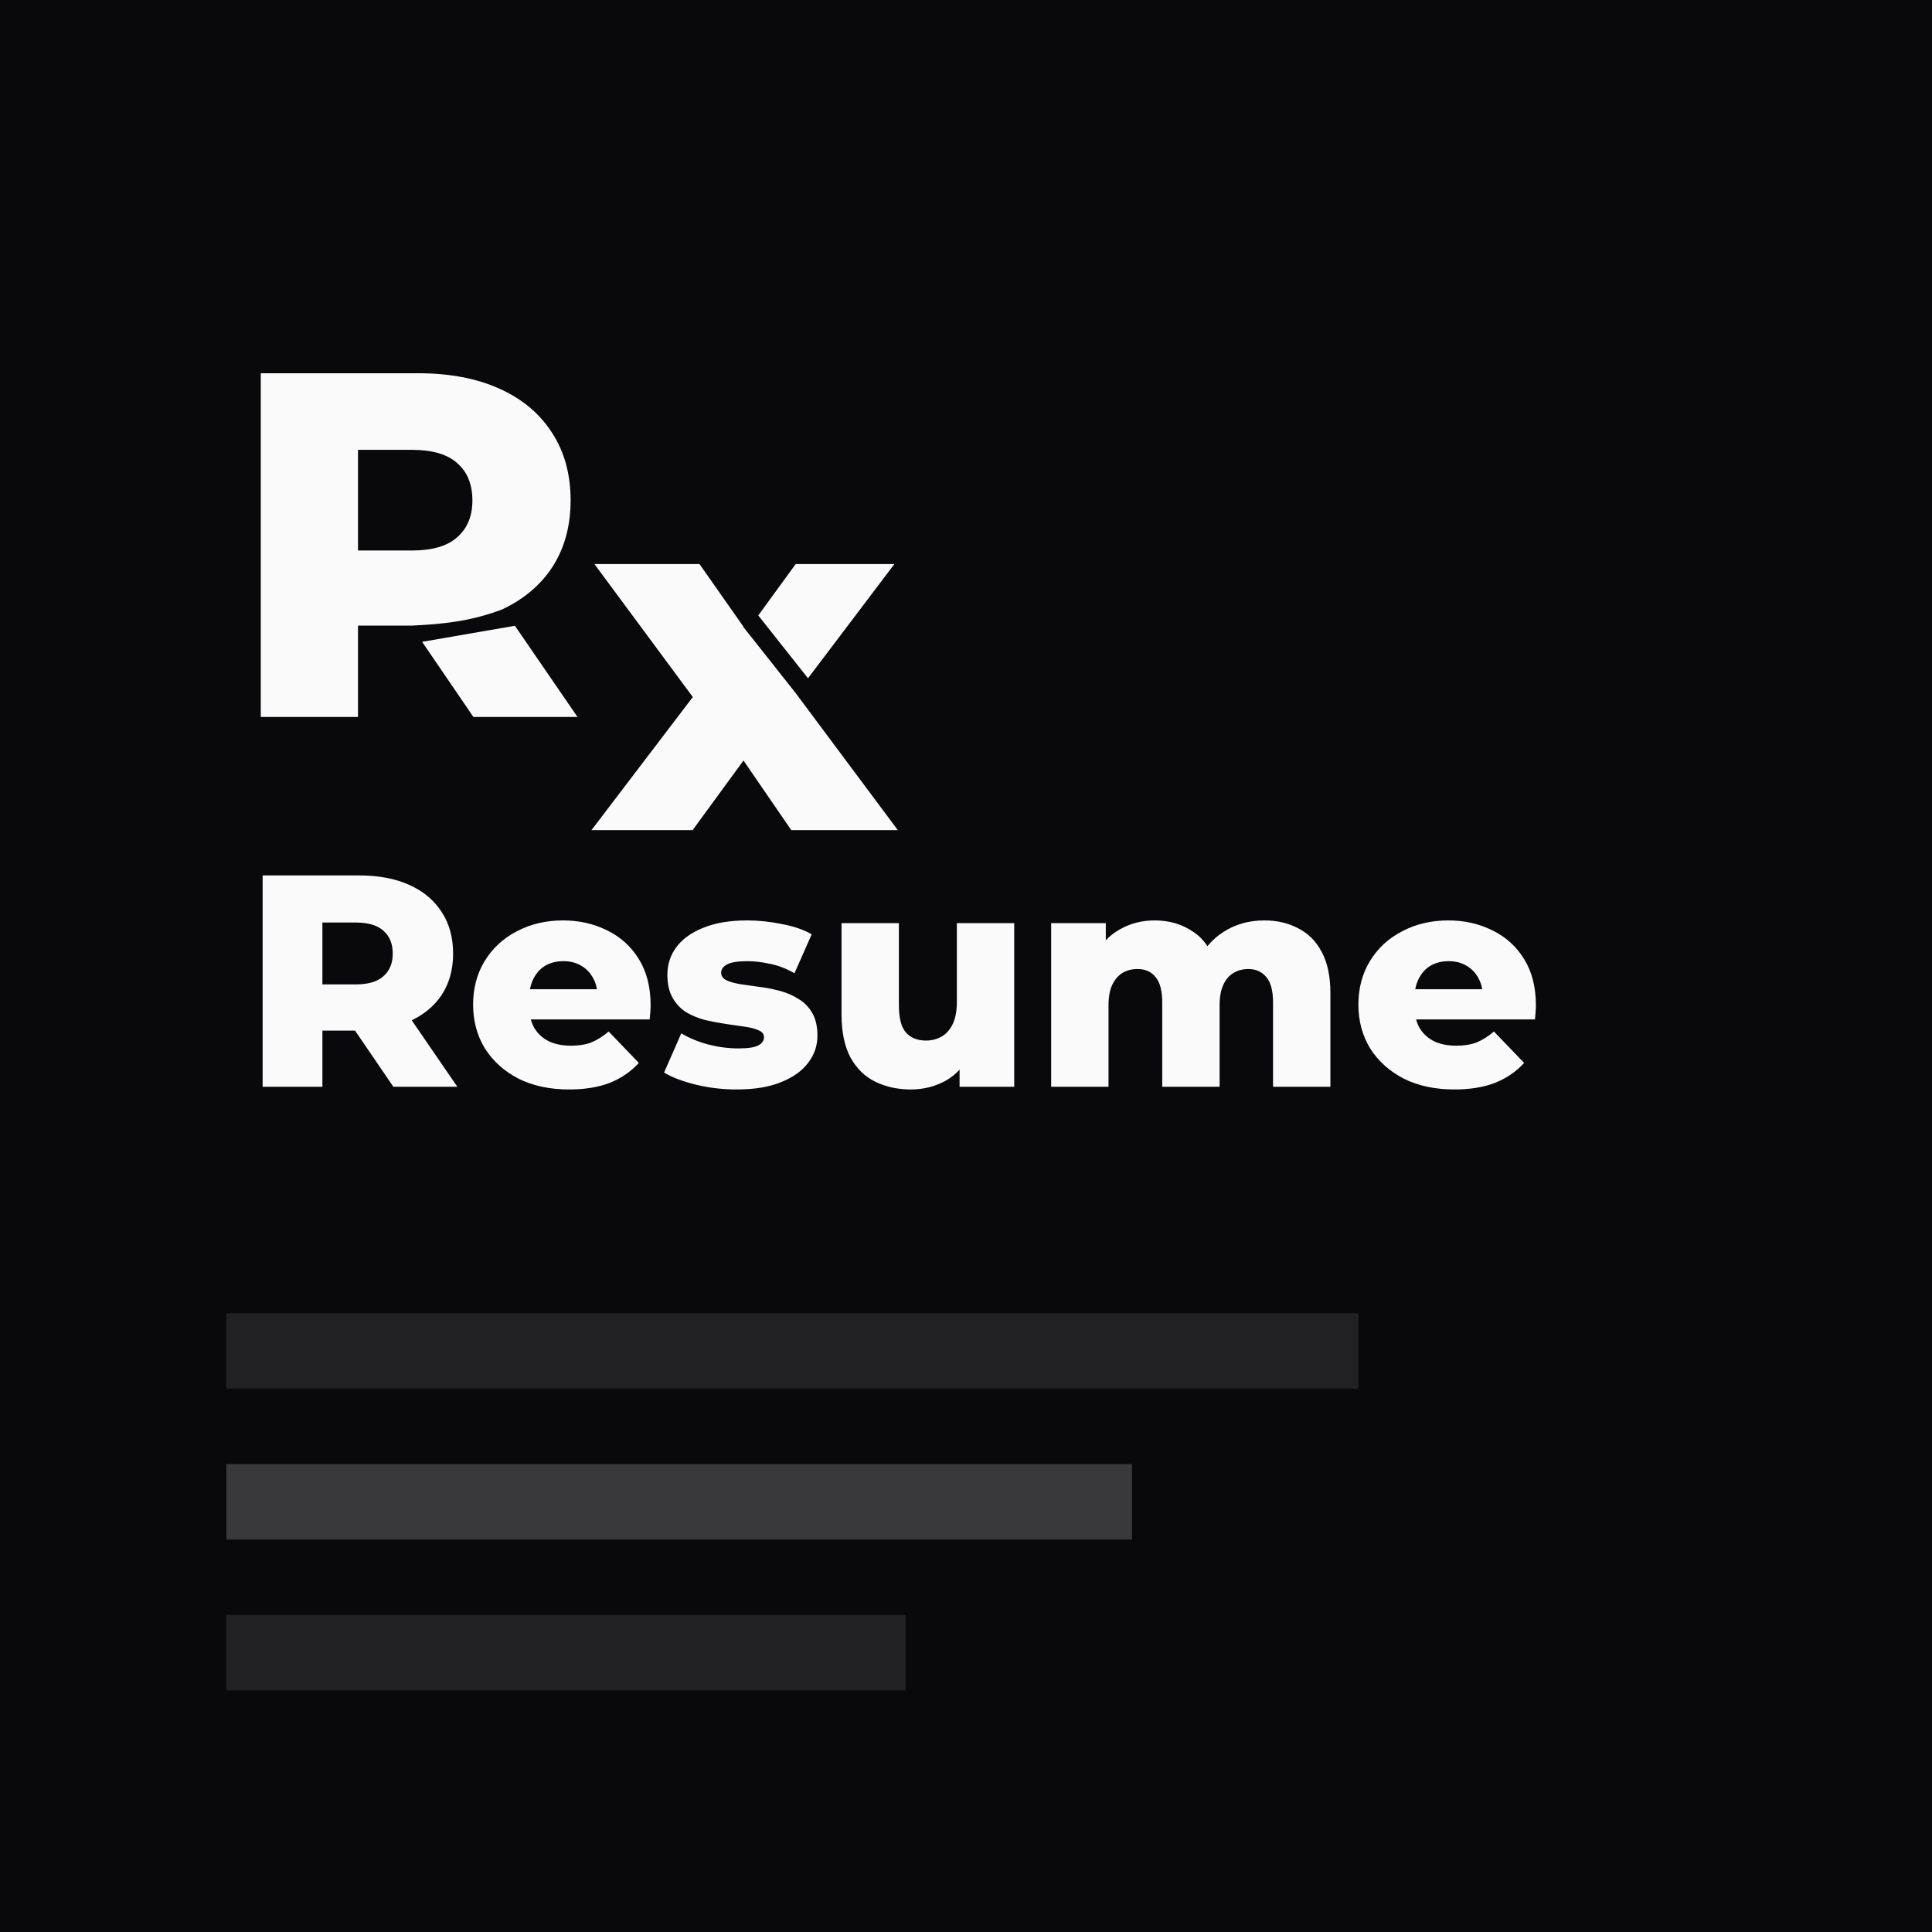
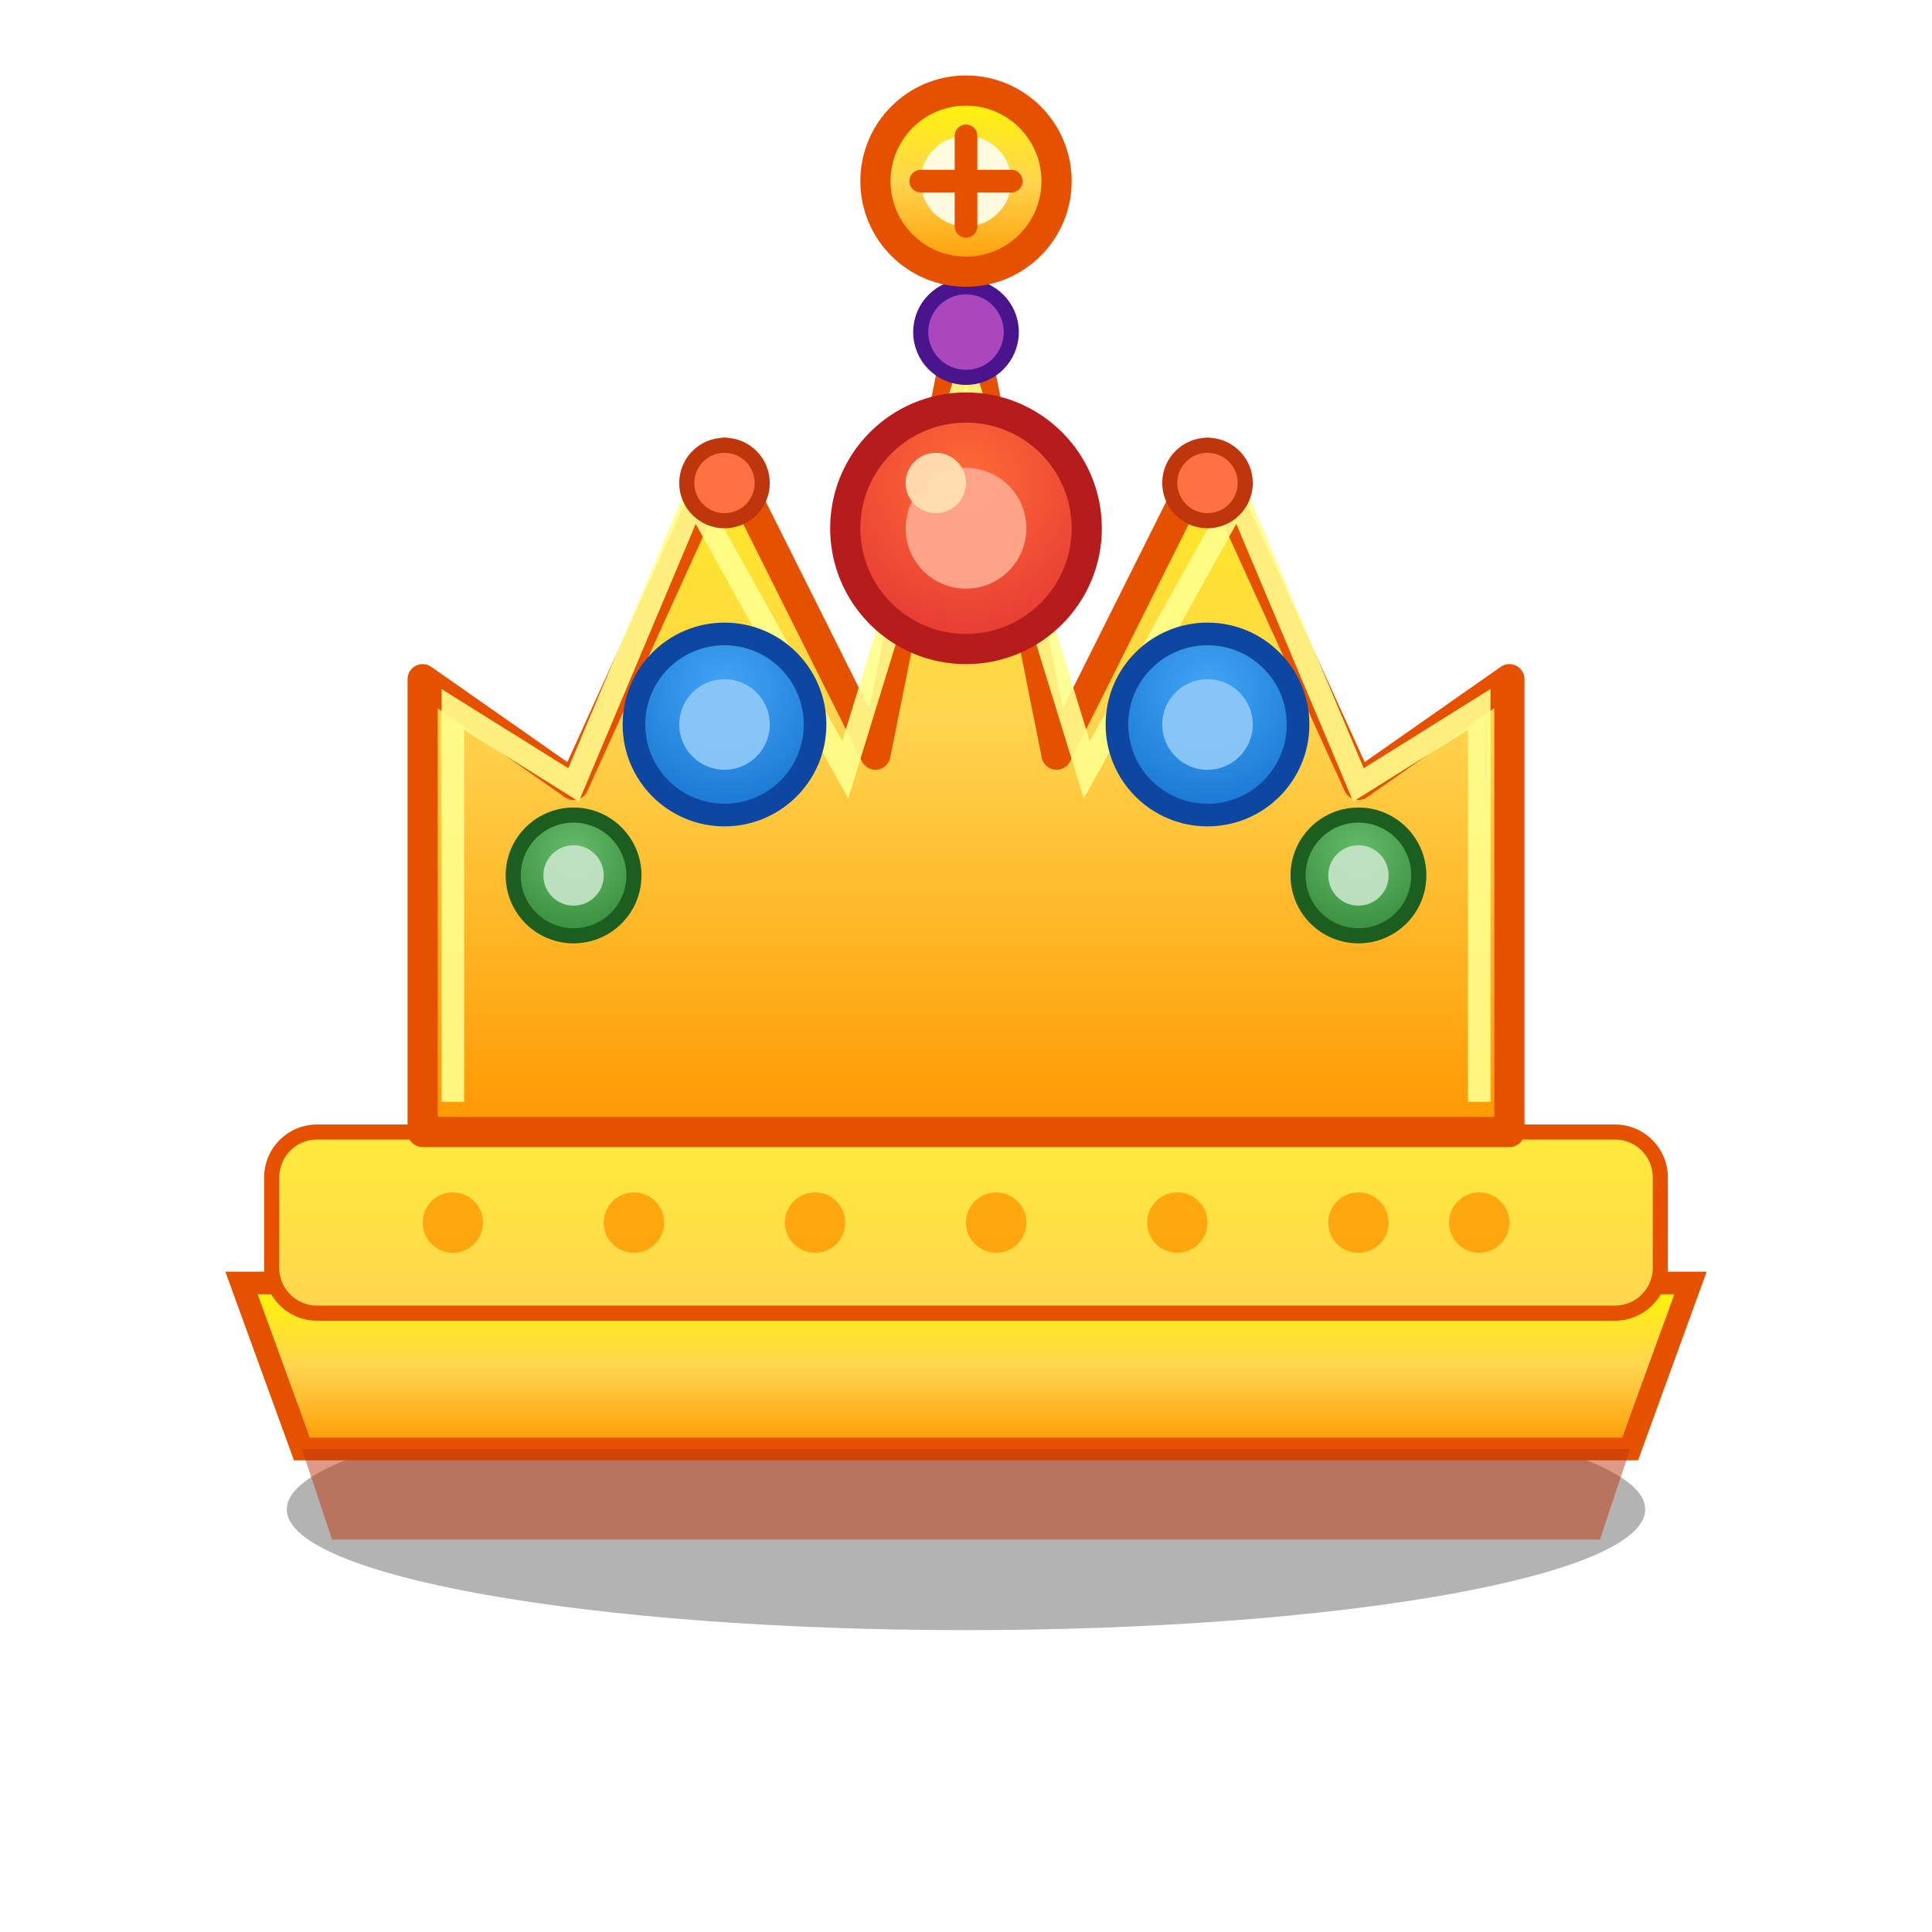
- <svg xmlns="http://www.w3.org/2000/svg" width="512" height="512" viewBox="0 0 512 512" fill="none">
-   <rect width="512" height="512" fill="#09090B" />
-   <path fill-rule="evenodd" clip-rule="evenodd" d="M183.603 184.722L156.74 220H183.545L197.032 201.54L209.701 220H237.938L211.008 183.874L211.014 183.866L210.81 183.608L205.927 177.44L197.895 167.292L197.882 167.31L197.669 167.007L196.926 166.068L196.98 166.025L185.367 149.472H157.52L183.603 184.722ZM200.951 163.096L214.129 179.747L237.027 149.472H210.872L200.951 163.096Z" fill="#FAFAFA" />
-   <path fill-rule="evenodd" clip-rule="evenodd" d="M69.109 98.912V190H94.874V165.797H108.938L108.938 165.797C108.943 165.797 108.948 165.797 108.953 165.797C118.377 165.381 125.285 164.448 133.094 161.494C133.195 161.455 133.296 161.417 133.397 161.378L133.382 161.356C138.893 158.705 143.19 155.066 146.273 150.442C149.569 145.41 151.218 139.468 151.218 132.615C151.218 125.675 149.569 119.689 146.273 114.658C142.976 109.539 138.292 105.636 132.219 102.946C126.234 100.257 119.077 98.912 110.749 98.912H69.109ZM136.456 165.836L111.867 170.09L125.453 190H153.039L136.456 165.836ZM94.874 145.888H109.187C114.566 145.888 118.556 144.716 121.159 142.374C123.848 140.032 125.193 136.779 125.193 132.615C125.193 128.364 123.848 125.068 121.159 122.725C118.556 120.383 114.566 119.212 109.187 119.212H94.874V145.888Z" fill="#FAFAFA" />
-   <path d="M69.6 288V232H95.2C100.32 232 104.72 232.827 108.4 234.48C112.133 236.133 115.013 238.533 117.04 241.68C119.067 244.773 120.08 248.453 120.08 252.72C120.08 256.933 119.067 260.587 117.04 263.68C115.013 266.72 112.133 269.067 108.4 270.72C104.72 272.32 100.32 273.12 95.2 273.12H78.4L85.44 266.48V288H69.6ZM104.24 288L90.32 267.6H107.2L121.2 288H104.24ZM85.44 268.16L78.4 260.88H94.24C97.547 260.88 100 260.16 101.6 258.72C103.253 257.28 104.08 255.28 104.08 252.72C104.08 250.107 103.253 248.08 101.6 246.64C100 245.2 97.547 244.48 94.24 244.48H78.4L85.44 237.2V268.16ZM150.819 288.72C145.699 288.72 141.219 287.76 137.379 285.84C133.592 283.867 130.632 281.2 128.499 277.84C126.419 274.427 125.379 270.56 125.379 266.24C125.379 261.92 126.392 258.08 128.419 254.72C130.499 251.307 133.352 248.667 136.979 246.8C140.605 244.88 144.685 243.92 149.219 243.92C153.485 243.92 157.379 244.8 160.899 246.56C164.419 248.267 167.219 250.8 169.299 254.16C171.379 257.52 172.419 261.6 172.419 266.4C172.419 266.933 172.392 267.547 172.339 268.24C172.285 268.933 172.232 269.573 172.179 270.16H137.859V262.16H164.099L158.339 264.4C158.392 262.427 158.019 260.72 157.219 259.28C156.472 257.84 155.405 256.72 154.019 255.92C152.685 255.12 151.112 254.72 149.299 254.72C147.485 254.72 145.885 255.12 144.499 255.92C143.165 256.72 142.125 257.867 141.379 259.36C140.632 260.8 140.259 262.507 140.259 264.48V266.8C140.259 268.933 140.685 270.773 141.539 272.32C142.445 273.867 143.725 275.067 145.379 275.92C147.032 276.72 149.005 277.12 151.299 277.12C153.432 277.12 155.245 276.827 156.739 276.24C158.285 275.6 159.805 274.64 161.299 273.36L169.299 281.68C167.219 283.973 164.659 285.733 161.619 286.96C158.579 288.133 154.979 288.72 150.819 288.72ZM195.187 288.72C191.507 288.72 187.907 288.293 184.387 287.44C180.92 286.587 178.12 285.52 175.987 284.24L180.547 273.84C182.574 275.067 184.947 276.053 187.667 276.8C190.387 277.493 193.054 277.84 195.667 277.84C198.227 277.84 199.987 277.573 200.947 277.04C201.96 276.507 202.467 275.787 202.467 274.88C202.467 274.027 201.987 273.413 201.027 273.04C200.12 272.613 198.894 272.293 197.347 272.08C195.854 271.867 194.2 271.627 192.387 271.36C190.574 271.093 188.734 270.747 186.867 270.32C185.054 269.84 183.374 269.147 181.827 268.24C180.334 267.28 179.134 266 178.227 264.4C177.32 262.8 176.867 260.773 176.867 258.32C176.867 255.547 177.667 253.093 179.267 250.96C180.92 248.773 183.32 247.067 186.467 245.84C189.614 244.56 193.454 243.92 197.987 243.92C201.027 243.92 204.094 244.24 207.187 244.88C210.334 245.467 212.974 246.373 215.107 247.6L210.547 257.92C208.414 256.693 206.28 255.867 204.147 255.44C202.014 254.96 199.987 254.72 198.067 254.72C195.507 254.72 193.694 255.013 192.627 255.6C191.614 256.187 191.107 256.907 191.107 257.76C191.107 258.613 191.56 259.28 192.467 259.76C193.374 260.187 194.574 260.533 196.067 260.8C197.614 261.013 199.294 261.253 201.107 261.52C202.92 261.733 204.734 262.08 206.547 262.56C208.414 263.04 210.094 263.76 211.587 264.72C213.134 265.627 214.36 266.88 215.267 268.48C216.174 270.027 216.627 272.027 216.627 274.48C216.627 277.147 215.8 279.547 214.147 281.68C212.547 283.813 210.147 285.52 206.947 286.8C203.8 288.08 199.88 288.72 195.187 288.72ZM241.417 288.72C237.897 288.72 234.724 288.027 231.897 286.64C229.124 285.253 226.937 283.093 225.337 280.16C223.79 277.173 223.017 273.413 223.017 268.88V244.64H238.217V266.4C238.217 269.76 238.83 272.16 240.057 273.6C241.337 275.04 243.124 275.76 245.417 275.76C246.91 275.76 248.27 275.413 249.497 274.72C250.724 274.027 251.71 272.933 252.457 271.44C253.204 269.893 253.577 267.92 253.577 265.52V244.64H268.777V288H254.297V275.76L257.097 279.2C255.604 282.4 253.444 284.8 250.617 286.4C247.79 287.947 244.724 288.72 241.417 288.72ZM335.048 243.92C338.408 243.92 341.394 244.613 344.008 246C346.674 247.333 348.754 249.413 350.248 252.24C351.794 255.067 352.568 258.72 352.568 263.2V288H337.368V265.68C337.368 262.587 336.781 260.347 335.608 258.96C334.434 257.52 332.834 256.8 330.808 256.8C329.368 256.8 328.061 257.147 326.888 257.84C325.714 258.533 324.808 259.6 324.168 261.04C323.528 262.427 323.208 264.24 323.208 266.48V288H308.008V265.68C308.008 262.587 307.421 260.347 306.248 258.96C305.128 257.52 303.528 256.8 301.448 256.8C299.954 256.8 298.621 257.147 297.448 257.84C296.328 258.533 295.421 259.6 294.728 261.04C294.088 262.427 293.768 264.24 293.768 266.48V288H278.568V244.64H293.048V256.72L290.168 253.28C291.768 250.187 293.954 247.867 296.728 246.32C299.501 244.72 302.594 243.92 306.008 243.92C309.901 243.92 313.314 244.933 316.248 246.96C319.234 248.933 321.234 252.027 322.248 256.24L317.288 255.2C318.834 251.68 321.154 248.933 324.248 246.96C327.394 244.933 330.994 243.92 335.048 243.92ZM385.428 288.72C380.308 288.72 375.828 287.76 371.988 285.84C368.201 283.867 365.241 281.2 363.108 277.84C361.028 274.427 359.988 270.56 359.988 266.24C359.988 261.92 361.001 258.08 363.028 254.72C365.108 251.307 367.961 248.667 371.588 246.8C375.215 244.88 379.295 243.92 383.828 243.92C388.095 243.92 391.988 244.8 395.508 246.56C399.028 248.267 401.828 250.8 403.908 254.16C405.988 257.52 407.028 261.6 407.028 266.4C407.028 266.933 407.001 267.547 406.948 268.24C406.895 268.933 406.841 269.573 406.788 270.16H372.468V262.16H398.708L392.948 264.4C393.001 262.427 392.628 260.72 391.828 259.28C391.081 257.84 390.015 256.72 388.628 255.92C387.295 255.12 385.721 254.72 383.908 254.72C382.095 254.72 380.495 255.12 379.108 255.92C377.775 256.72 376.735 257.867 375.988 259.36C375.241 260.8 374.868 262.507 374.868 264.48V266.8C374.868 268.933 375.295 270.773 376.148 272.32C377.055 273.867 378.335 275.067 379.988 275.92C381.641 276.72 383.615 277.12 385.908 277.12C388.041 277.12 389.855 276.827 391.348 276.24C392.895 275.6 394.415 274.64 395.908 273.36L403.908 281.68C401.828 283.973 399.268 285.733 396.228 286.96C393.188 288.133 389.588 288.72 385.428 288.72Z" fill="#FAFAFA" />
-   <line opacity="0.1" x1="60" y1="358" x2="360" y2="358" stroke="#FAFAFA" stroke-width="20" stroke-miterlimit="16" />
-   <line opacity="0.2" x1="60" y1="398" x2="300" y2="398" stroke="#FAFAFA" stroke-width="20" stroke-miterlimit="16" />
-   <line opacity="0.1" x1="60" y1="438" x2="240" y2="438" stroke="#FAFAFA" stroke-width="20" stroke-miterlimit="16" />
+ <svg xmlns="http://www.w3.org/2000/svg" width="128" height="128" viewBox="0 0 128 128" fill="none">
+   <defs>
+     <linearGradient id="crownGradientDark" x1="0%" y1="0%" x2="0%" y2="100%">
+       <stop offset="0%" stop-color="#FFF700" />
+       <stop offset="50%" stop-color="#FFD54F" />
+       <stop offset="100%" stop-color="#FF9800" />
+     </linearGradient>
+     <linearGradient id="bandGradientDark" x1="0%" y1="0%" x2="0%" y2="100%">
+       <stop offset="0%" stop-color="#FFEB3B" />
+       <stop offset="100%" stop-color="#FFD54F" />
+     </linearGradient>
+     <radialGradient id="jewelGradientDark" cx="50%" cy="30%" r="70%">
+       <stop offset="0%" stop-color="#FF6B35" />
+       <stop offset="100%" stop-color="#E53935" />
+     </radialGradient>
+     <radialGradient id="sapphireGradientDark" cx="50%" cy="30%" r="70%">
+       <stop offset="0%" stop-color="#42A5F5" />
+       <stop offset="100%" stop-color="#1976D2" />
+     </radialGradient>
+     <radialGradient id="emeraldGradientDark" cx="50%" cy="30%" r="70%">
+       <stop offset="0%" stop-color="#66BB6A" />
+       <stop offset="100%" stop-color="#388E3C" />
+     </radialGradient>
+   </defs>
+   <ellipse cx="64" cy="100" rx="45" ry="8" fill="#000000" opacity="0.3" />
+   <path d="M16 85 L112 85 L108 96 L20 96 Z" fill="url(#crownGradientDark)" stroke="#E65100" stroke-width="1.5" />
+   <rect x="18" y="75" width="92" height="12" rx="3" fill="url(#bandGradientDark)" stroke="#E65100" stroke-width="1" />
+   <g opacity="0.8">
+     <circle cx="30" cy="81" r="2" fill="#FF9800" />
+     <circle cx="42" cy="81" r="2" fill="#FF9800" />
+     <circle cx="54" cy="81" r="2" fill="#FF9800" />
+     <circle cx="66" cy="81" r="2" fill="#FF9800" />
+     <circle cx="78" cy="81" r="2" fill="#FF9800" />
+     <circle cx="90" cy="81" r="2" fill="#FF9800" />
+     <circle cx="98" cy="81" r="2" fill="#FF9800" />
+   </g>
+   <path d="M28 75 L28 45 L38 52 L48 30 L58 50 L64 20 L70 50 L80 30 L90 52 L100 45 L100 75 Z" fill="url(#crownGradientDark)" stroke="#E65100" stroke-width="2" stroke-linejoin="round" />
+   <path d="M30 73 L30 47 L38 52 L46 33 L56 51 L64 25 L72 51 L82 33 L90 52 L98 47 L98 73" fill="none" stroke="#FFFF8D" stroke-width="1.5" opacity="0.9" />
+   <circle cx="64" cy="35" r="8" fill="url(#jewelGradientDark)" stroke="#B71C1C" stroke-width="2" />
+   <circle cx="64" cy="35" r="4" fill="#FFAB91" opacity="0.9" />
+   <circle cx="62" cy="32" r="2" fill="#FFE0B2" opacity="0.95" />
+   <circle cx="48" cy="48" r="6" fill="url(#sapphireGradientDark)" stroke="#0D47A1" stroke-width="1.5" />
+   <circle cx="48" cy="48" r="3" fill="#90CAF9" opacity="0.9" />
+   <circle cx="80" cy="48" r="6" fill="url(#sapphireGradientDark)" stroke="#0D47A1" stroke-width="1.5" />
+   <circle cx="80" cy="48" r="3" fill="#90CAF9" opacity="0.9" />
+   <circle cx="38" cy="58" r="4" fill="url(#emeraldGradientDark)" stroke="#1B5E20" stroke-width="1" />
+   <circle cx="38" cy="58" r="2" fill="#C8E6C9" opacity="0.9" />
+   <circle cx="90" cy="58" r="4" fill="url(#emeraldGradientDark)" stroke="#1B5E20" stroke-width="1" />
+   <circle cx="90" cy="58" r="2" fill="#C8E6C9" opacity="0.9" />
+   <circle cx="64" cy="22" r="3" fill="#AB47BC" stroke="#4A148C" stroke-width="1" />
+   <circle cx="48" cy="32" r="2.5" fill="#FF7043" stroke="#BF360C" stroke-width="1" />
+   <circle cx="80" cy="32" r="2.5" fill="#FF7043" stroke="#BF360C" stroke-width="1" />
+   <circle cx="64" cy="12" r="6" fill="url(#crownGradientDark)" stroke="#E65100" stroke-width="2" />
+   <circle cx="64" cy="12" r="3" fill="#FFFDE7" opacity="0.95" />
+   <path d="M64 9 L64 15 M61 12 L67 12" stroke="#E65100" stroke-width="1.5" stroke-linecap="round" />
+   <path d="M20 96 L108 96 L106 102 L22 102 Z" fill="#BF360C" opacity="0.5" />
</svg>
